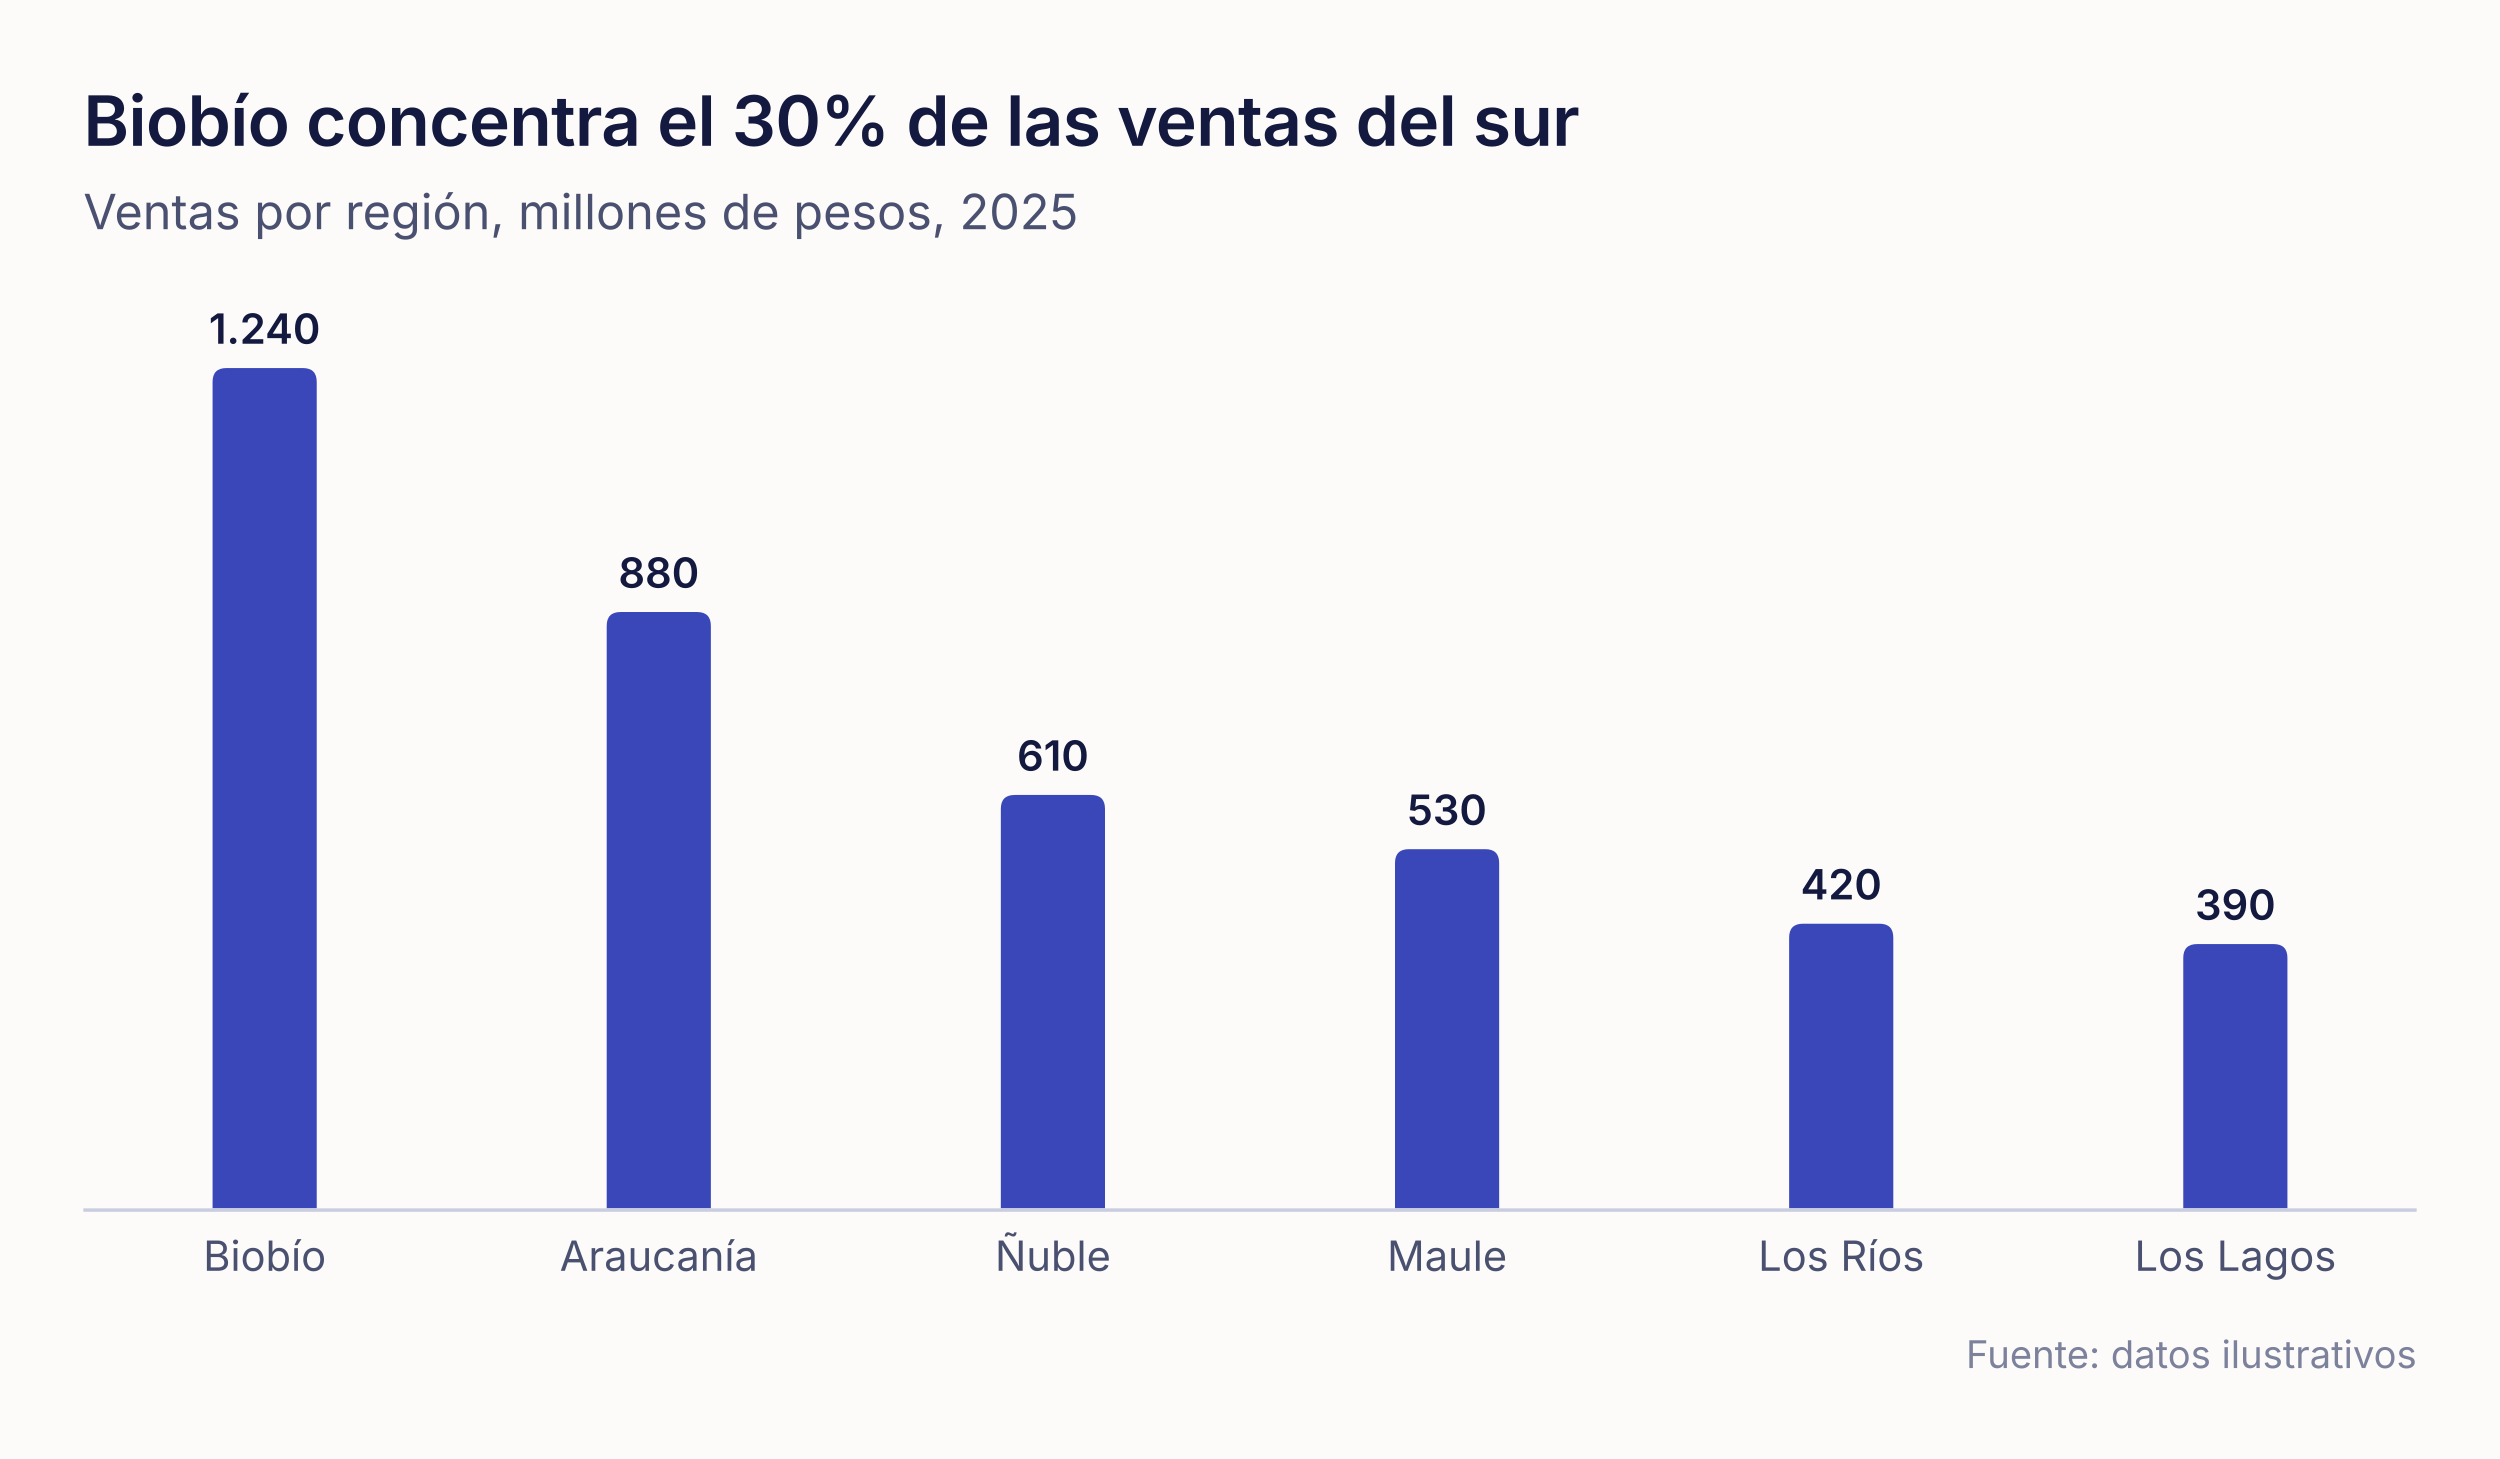
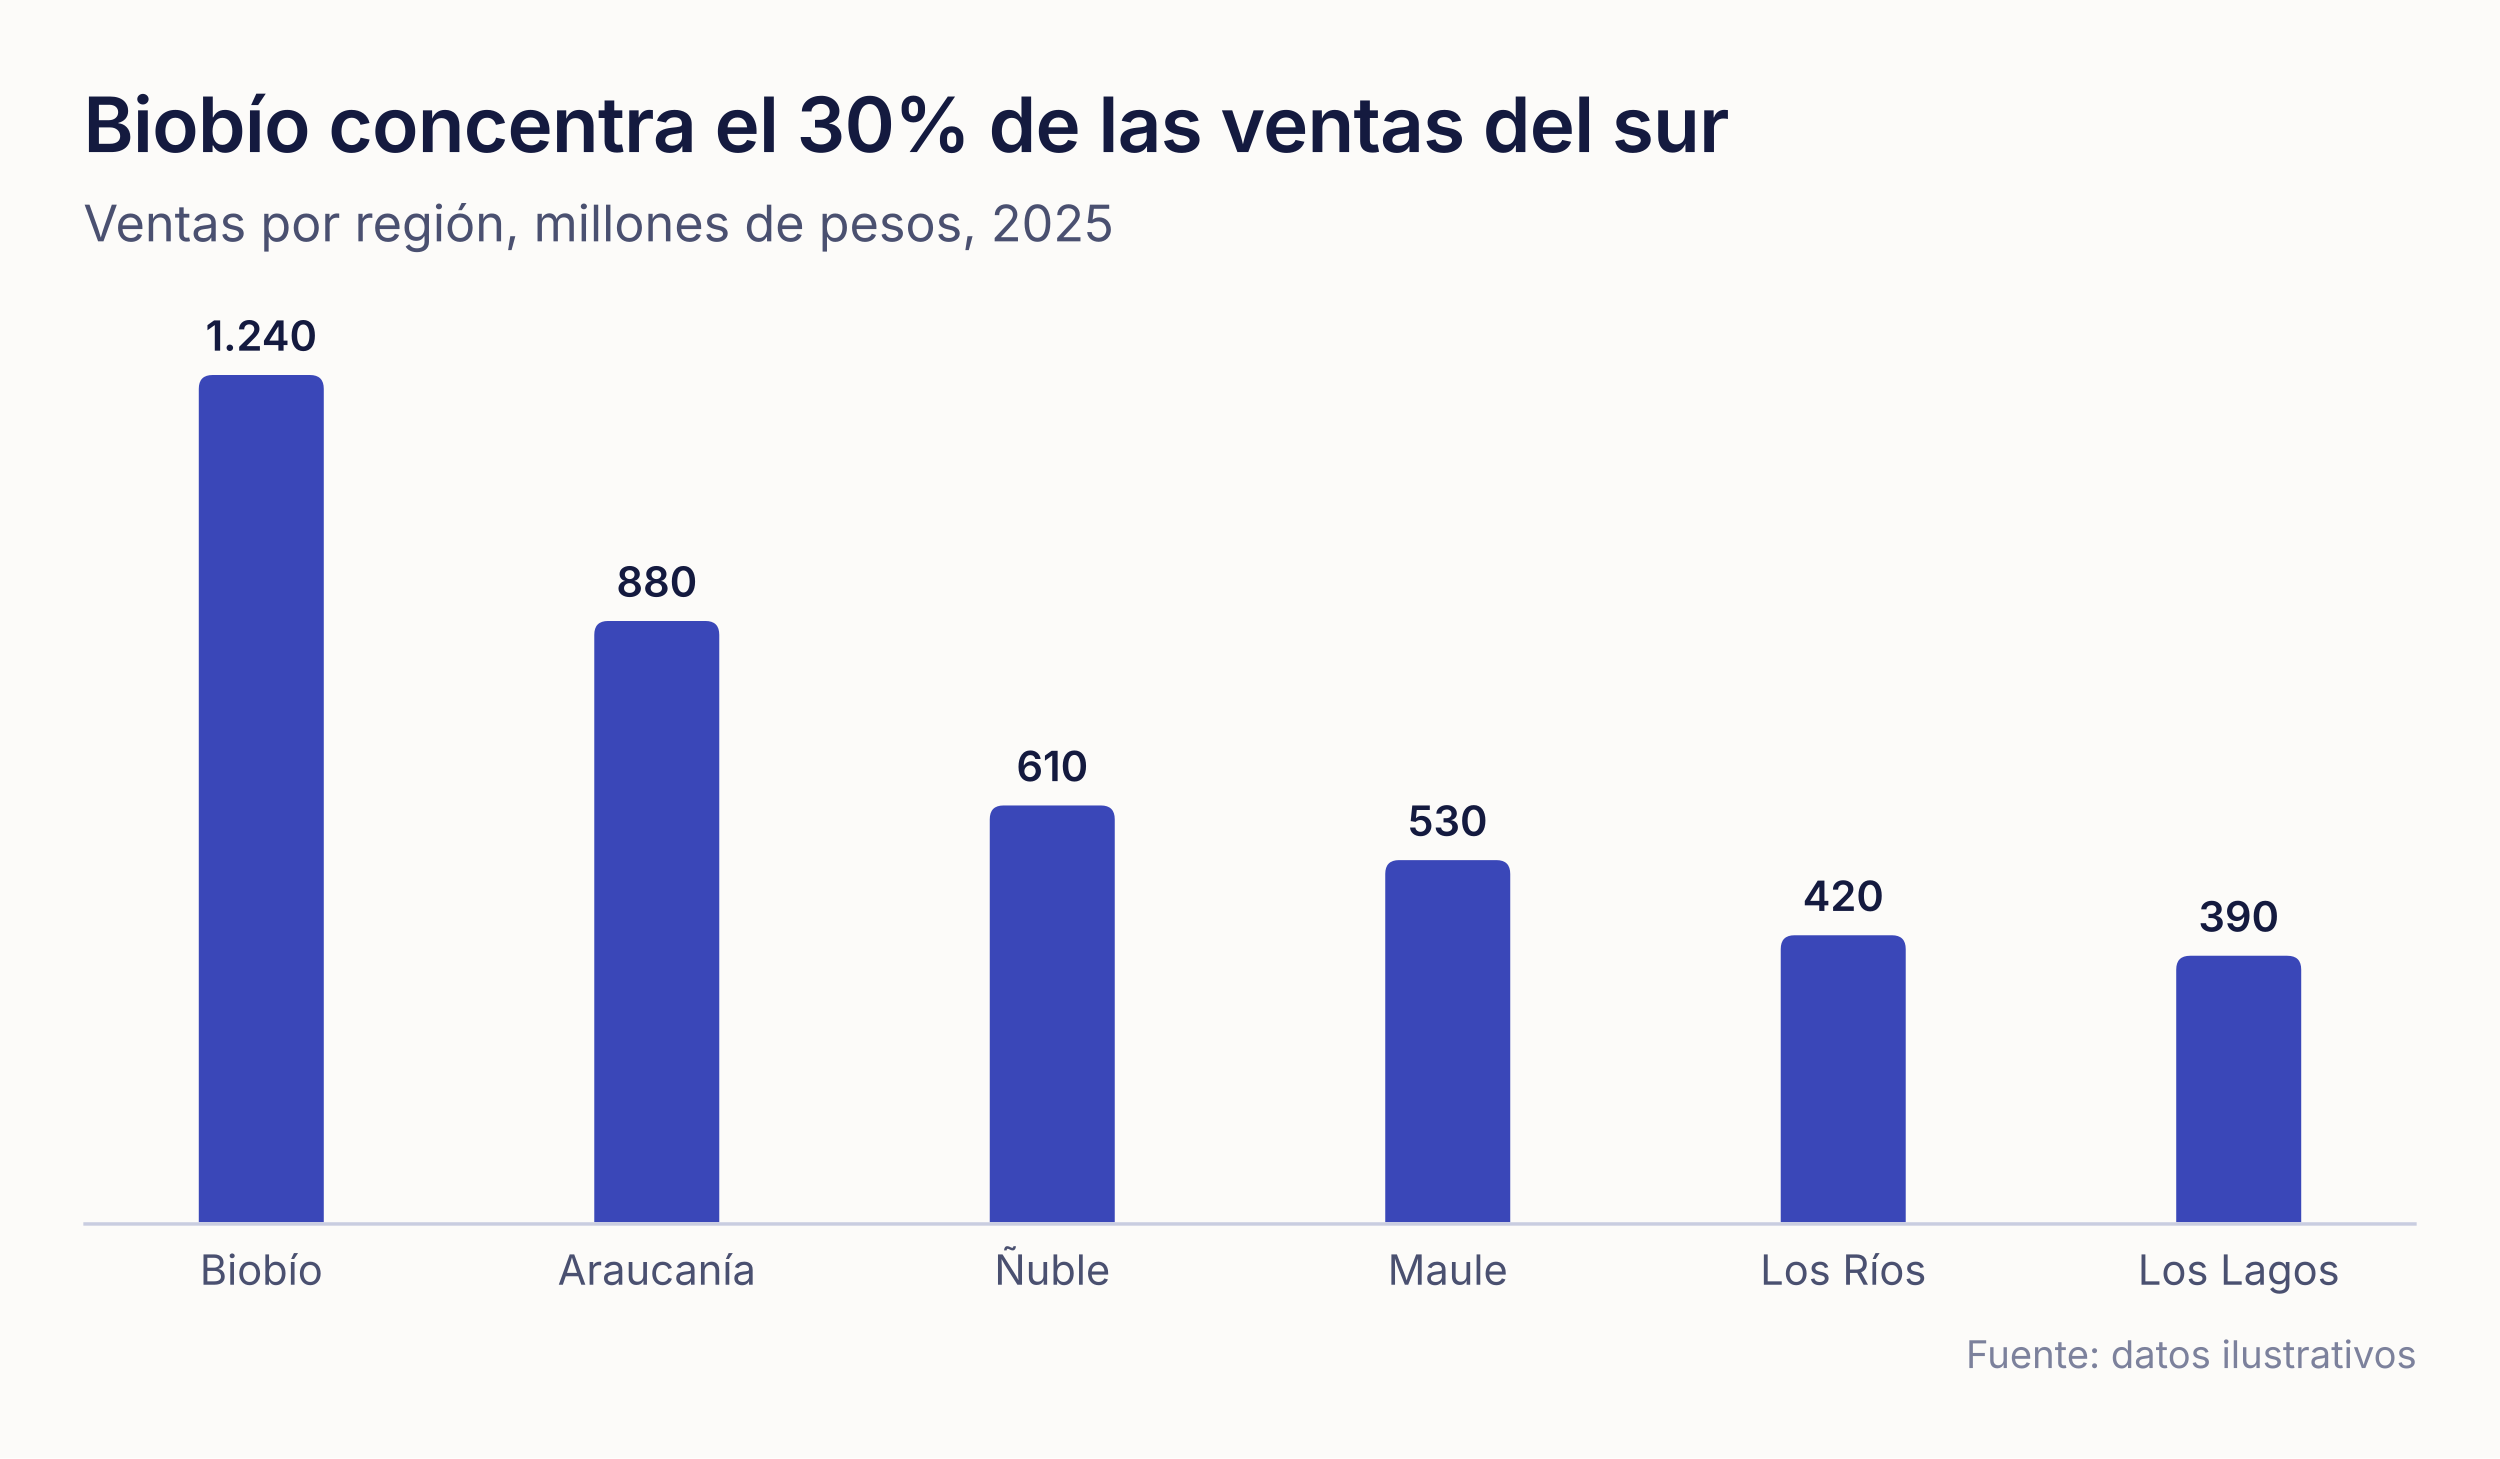
<svg xmlns="http://www.w3.org/2000/svg" viewBox="0 0 720 420" width="720" height="420" role="img" aria-labelledby="pan4t0fz-t pan4t0fz-d" font-family="'Mozilla Text', 'Inter', system-ui, -apple-system, 'Segoe UI', Roboto, sans-serif" class="pa-chart" data-pa-type="bar" data-pa-mode="light" style="max-width:100%;height:auto;font-variant-numeric:lining-nums">
  <style>.pa-m{transition:opacity .15s ease}.pa-focus .pa-m{opacity:.28}.pa-focus .pa-m.pa-on{opacity:1}</style>
  <rect width="720" height="420" fill="#FCFBF9" />
  <g class="pa-header">
-     <text x="24" y="42" fill="#141A3F" font-size="20" font-weight="600" letter-spacing="-0.01em">Biobío concentra el 30% de las ventas del sur</text>
-     <text x="24" y="66" fill="#4A5070" font-size="14">Ventas por región, millones de pesos, 2025</text>
+     <text x="24" y="43.8" fill="#141A3F" font-size="22" font-weight="600" letter-spacing="-0.01em">Biobío concentra el 30% de las ventas del sur</text>
+     <text x="24" y="69.5" fill="#4A5070" font-size="14.5">Ventas por región, millones de pesos, 2025</text>
  </g>
  <g class="pa-body">
    <g>
-       <rect x="27.41" y="106" width="97.62" height="242" fill="transparent" />
+       <rect x="21.72" y="108" width="107.06" height="244" fill="transparent" />
      <g class="pa-m" data-tip="Biobío 1.240">
-         <rect x="60.22" y="106" width="32" height="242" fill="transparent" />
-         <path d="M61.22,348V110Q61.22,106 65.22,106H87.22Q91.22,106 91.22,110V348Z" fill="#3A47B8" />
+         <rect x="56.25" y="108" width="38" height="244" fill="transparent" />
+         <path d="M57.25,352V112Q57.25,108 61.25,108H89.25Q93.25,108 93.25,112V352Z" fill="#3A47B8" />
      </g>
-       <text x="76.22" y="99" fill="#141A3F" font-size="12" font-weight="600" text-anchor="middle">1.240</text>
+       <text x="75.25" y="101" fill="#141A3F" font-size="12" font-weight="600" text-anchor="middle">1.240</text>
    </g>
    <g>
-       <rect x="140.92" y="106" width="97.62" height="242" fill="transparent" />
+       <rect x="135.62" y="108" width="107.06" height="244" fill="transparent" />
      <g class="pa-m" data-tip="Araucanía 880">
-         <rect x="173.73" y="106" width="32" height="242" fill="transparent" />
-         <path d="M174.73,348V180.26Q174.73,176.26 178.73,176.26H200.73Q204.73,176.26 204.73,180.26V348Z" fill="#3A47B8" />
+         <rect x="170.15" y="108" width="38" height="244" fill="transparent" />
+         <path d="M171.15,352V182.84Q171.15,178.84 175.15,178.84H203.15Q207.15,178.84 207.15,182.84V352Z" fill="#3A47B8" />
      </g>
-       <text x="189.73" y="169.26" fill="#141A3F" font-size="12" font-weight="600" text-anchor="middle">880</text>
+       <text x="189.15" y="171.84" fill="#141A3F" font-size="12" font-weight="600" text-anchor="middle">880</text>
    </g>
    <g>
-       <rect x="254.43" y="106" width="97.62" height="242" fill="transparent" />
+       <rect x="249.52" y="108" width="107.06" height="244" fill="transparent" />
      <g class="pa-m" data-tip="Ñuble 610">
-         <rect x="287.24" y="106" width="32" height="242" fill="transparent" />
-         <path d="M288.24,348V232.95Q288.24,228.95 292.24,228.95H314.24Q318.24,228.95 318.24,232.95V348Z" fill="#3A47B8" />
+         <rect x="284.05" y="108" width="38" height="244" fill="transparent" />
+         <path d="M285.05,352V235.97Q285.05,231.97 289.05,231.97H317.05Q321.05,231.97 321.05,235.97V352Z" fill="#3A47B8" />
      </g>
-       <text x="303.24" y="221.95" fill="#141A3F" font-size="12" font-weight="600" text-anchor="middle">610</text>
+       <text x="303.05" y="224.97" fill="#141A3F" font-size="12" font-weight="600" text-anchor="middle">610</text>
    </g>
    <g>
-       <rect x="367.95" y="106" width="97.62" height="242" fill="transparent" />
+       <rect x="363.42" y="108" width="107.06" height="244" fill="transparent" />
      <g class="pa-m" data-tip="Maule 530">
-         <rect x="400.76" y="106" width="32" height="242" fill="transparent" />
-         <path d="M401.76,348V248.56Q401.76,244.56 405.76,244.56H427.76Q431.76,244.56 431.76,248.56V348Z" fill="#3A47B8" />
+         <rect x="397.95" y="108" width="38" height="244" fill="transparent" />
+         <path d="M398.95,352V251.71Q398.95,247.71 402.95,247.71H430.95Q434.95,247.71 434.95,251.71V352Z" fill="#3A47B8" />
      </g>
-       <text x="416.76" y="237.56" fill="#141A3F" font-size="12" font-weight="600" text-anchor="middle">530</text>
+       <text x="416.95" y="240.71" fill="#141A3F" font-size="12" font-weight="600" text-anchor="middle">530</text>
    </g>
    <g>
-       <rect x="481.46" y="106" width="97.62" height="242" fill="transparent" />
+       <rect x="477.32" y="108" width="107.06" height="244" fill="transparent" />
      <g class="pa-m" data-tip="Los Ríos 420">
-         <rect x="514.27" y="106" width="32" height="242" fill="transparent" />
-         <path d="M515.27,348V270.03Q515.27,266.03 519.27,266.03H541.27Q545.27,266.03 545.27,270.03V348Z" fill="#3A47B8" />
+         <rect x="511.85" y="108" width="38" height="244" fill="transparent" />
+         <path d="M512.85,352V273.35Q512.85,269.35 516.85,269.35H544.85Q548.85,269.35 548.85,273.35V352Z" fill="#3A47B8" />
      </g>
-       <text x="530.27" y="259.03" fill="#141A3F" font-size="12" font-weight="600" text-anchor="middle">420</text>
+       <text x="530.85" y="262.35" fill="#141A3F" font-size="12" font-weight="600" text-anchor="middle">420</text>
    </g>
    <g>
-       <rect x="594.97" y="106" width="97.62" height="242" fill="transparent" />
+       <rect x="591.21" y="108" width="107.06" height="244" fill="transparent" />
      <g class="pa-m" data-tip="Los Lagos 390">
-         <rect x="627.78" y="106" width="32" height="242" fill="transparent" />
-         <path d="M628.78,348V275.89Q628.78,271.89 632.78,271.89H654.78Q658.78,271.89 658.78,275.89V348Z" fill="#3A47B8" />
+         <rect x="625.75" y="108" width="38" height="244" fill="transparent" />
+         <path d="M626.75,352V279.26Q626.75,275.26 630.75,275.26H658.75Q662.75,275.26 662.75,279.26V352Z" fill="#3A47B8" />
      </g>
-       <text x="643.78" y="264.89" fill="#141A3F" font-size="12" font-weight="600" text-anchor="middle">390</text>
+       <text x="644.75" y="268.26" fill="#141A3F" font-size="12" font-weight="600" text-anchor="middle">390</text>
    </g>
-     <line x1="24" x2="696" y1="348.5" y2="348.5" stroke="#C9CDE0" stroke-width="1" />
+     <line x1="24" x2="696" y1="352.5" y2="352.5" stroke="#C9CDE0" stroke-width="1" />
    <g>
-       <text x="76.22" y="366" fill="#4A5070" font-size="12" text-anchor="middle">Biobío</text>
-       <text x="189.73" y="366" fill="#4A5070" font-size="12" text-anchor="middle">Araucanía</text>
-       <text x="303.24" y="366" fill="#4A5070" font-size="12" text-anchor="middle">Ñuble</text>
-       <text x="416.76" y="366" fill="#4A5070" font-size="12" text-anchor="middle">Maule</text>
-       <text x="530.27" y="366" fill="#4A5070" font-size="12" text-anchor="middle">Los Ríos</text>
-       <text x="643.78" y="366" fill="#4A5070" font-size="12" text-anchor="middle">Los Lagos</text>
+       <text x="75.25" y="370" fill="#4A5070" font-size="12" text-anchor="middle">Biobío</text>
+       <text x="189.15" y="370" fill="#4A5070" font-size="12" text-anchor="middle">Araucanía</text>
+       <text x="303.05" y="370" fill="#4A5070" font-size="12" text-anchor="middle">Ñuble</text>
+       <text x="416.95" y="370" fill="#4A5070" font-size="12" text-anchor="middle">Maule</text>
+       <text x="530.85" y="370" fill="#4A5070" font-size="12" text-anchor="middle">Los Ríos</text>
+       <text x="644.75" y="370" fill="#4A5070" font-size="12" text-anchor="middle">Los Lagos</text>
    </g>
    <g class="pa-refs" />
  </g>
  <text x="696" y="394" fill="#7C819C" font-size="11" text-anchor="end">Fuente: datos ilustrativos</text>
</svg>
